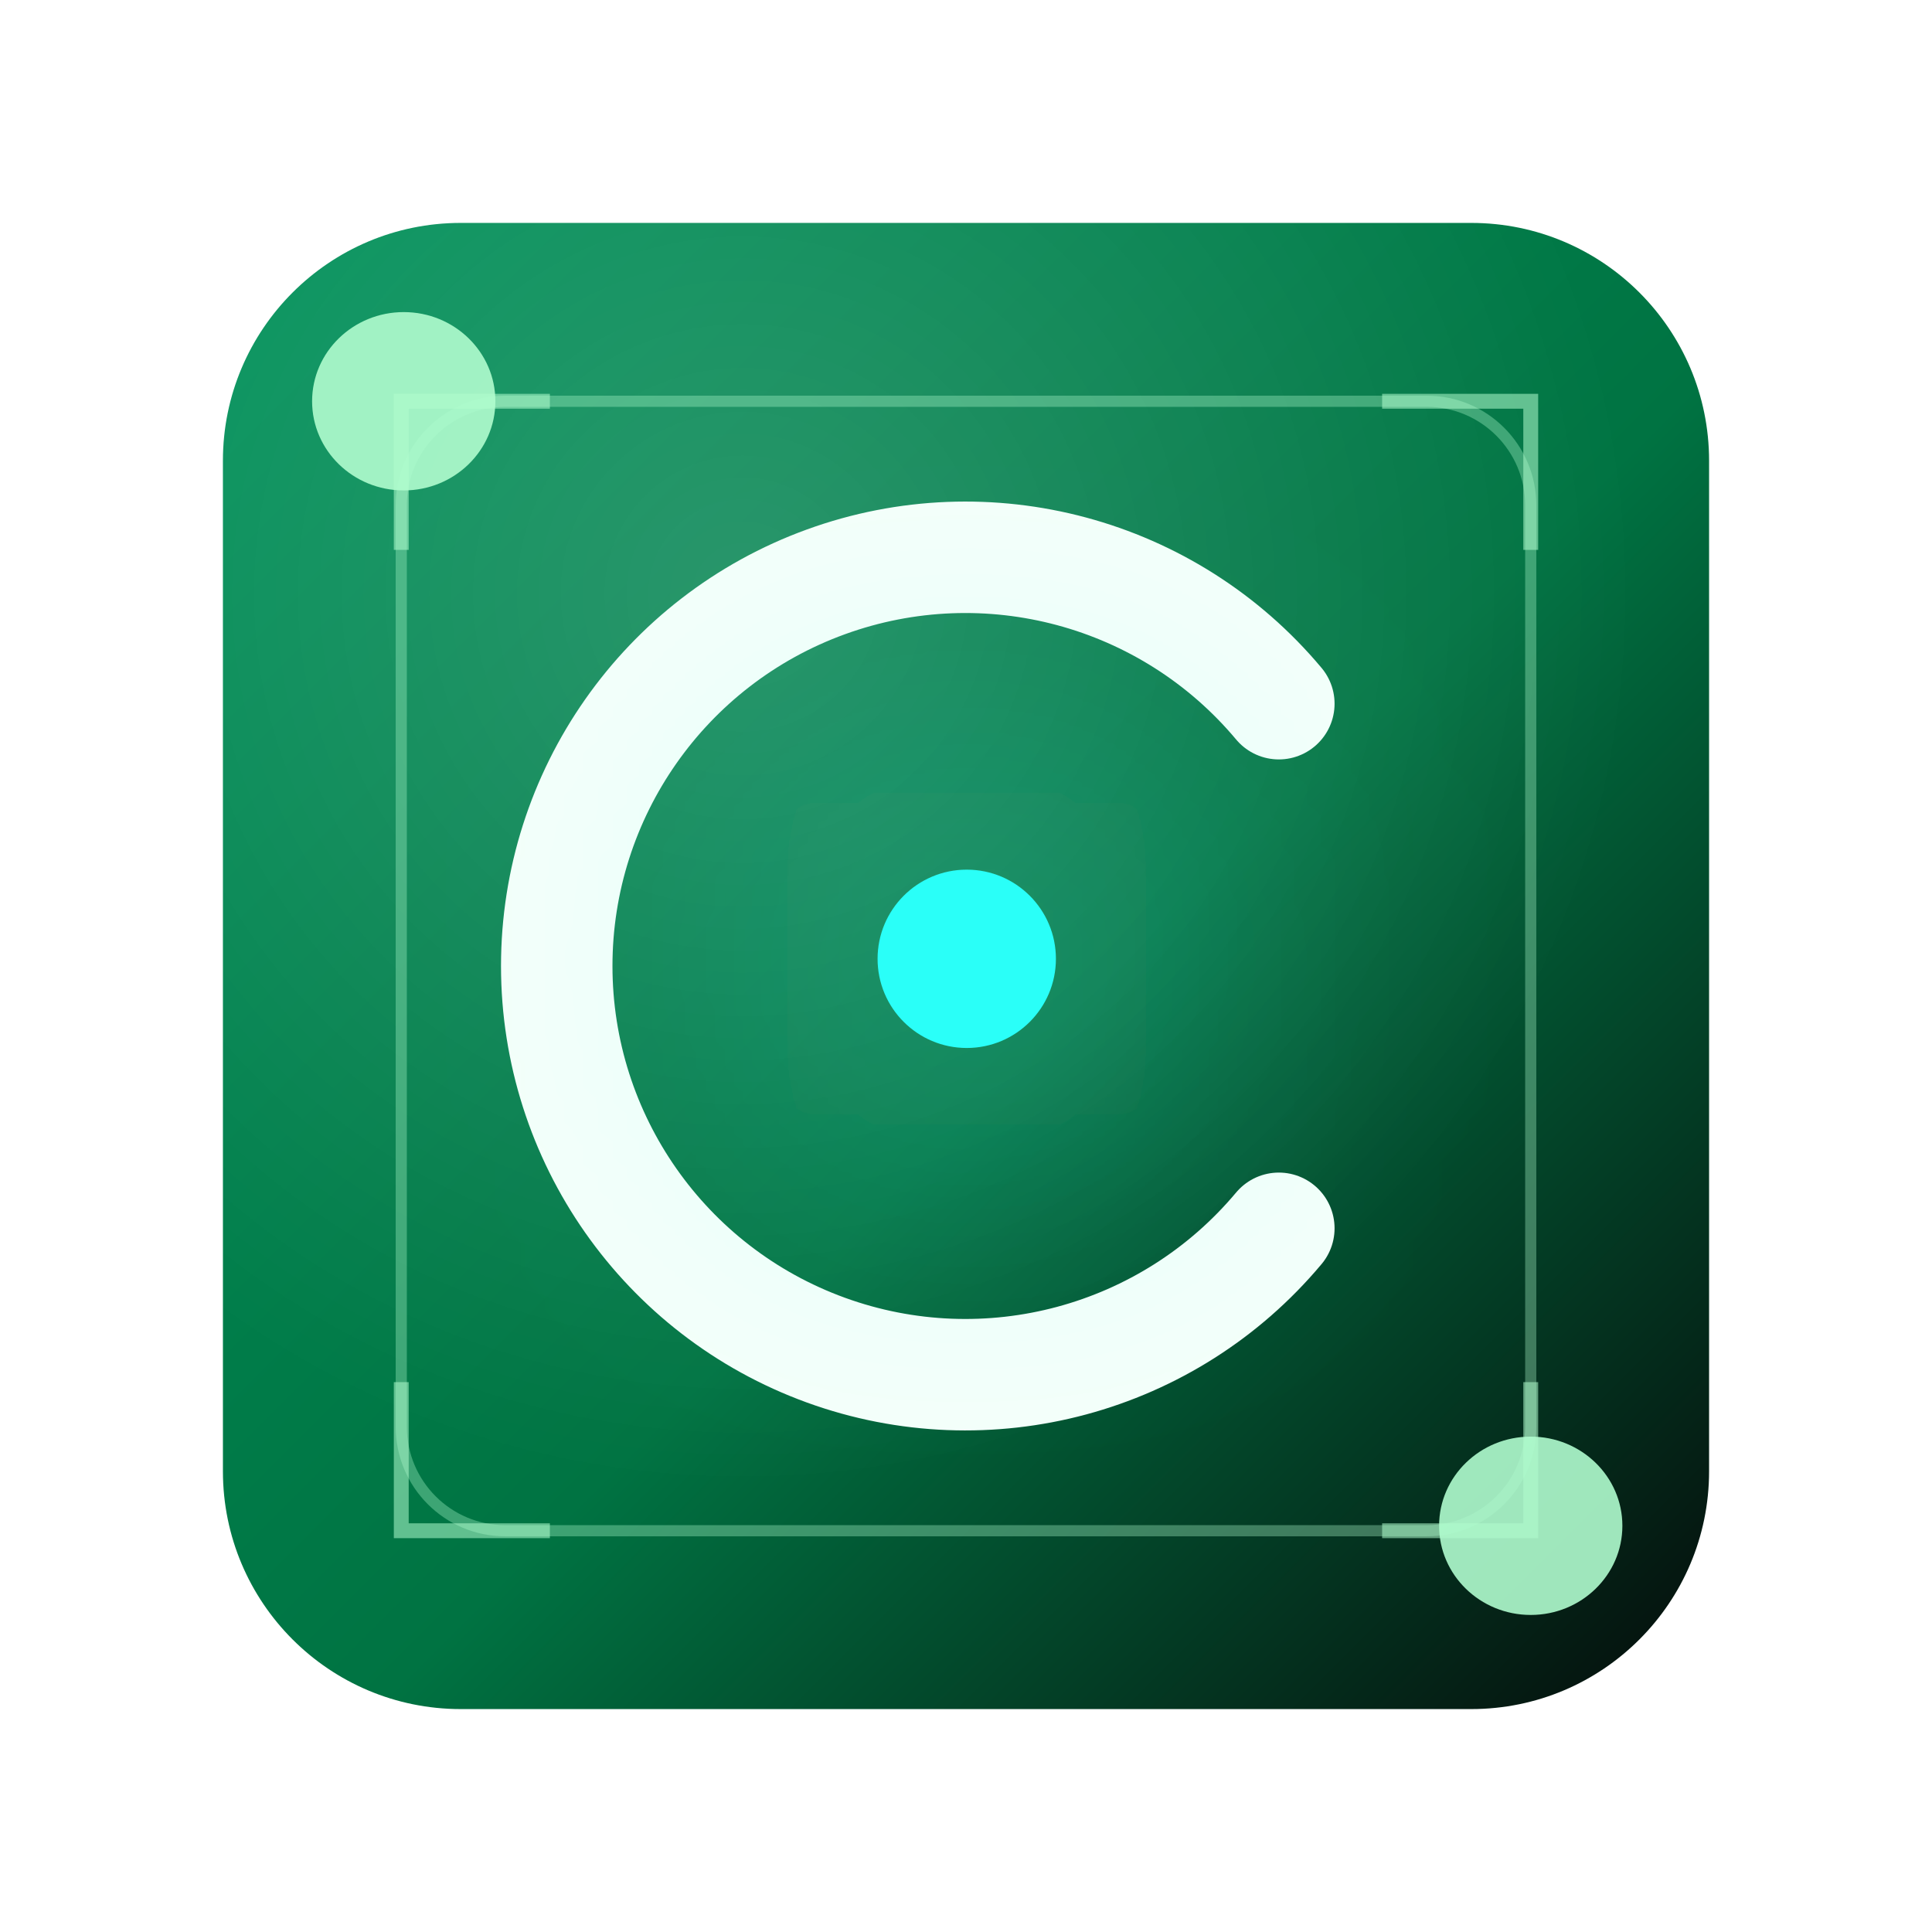
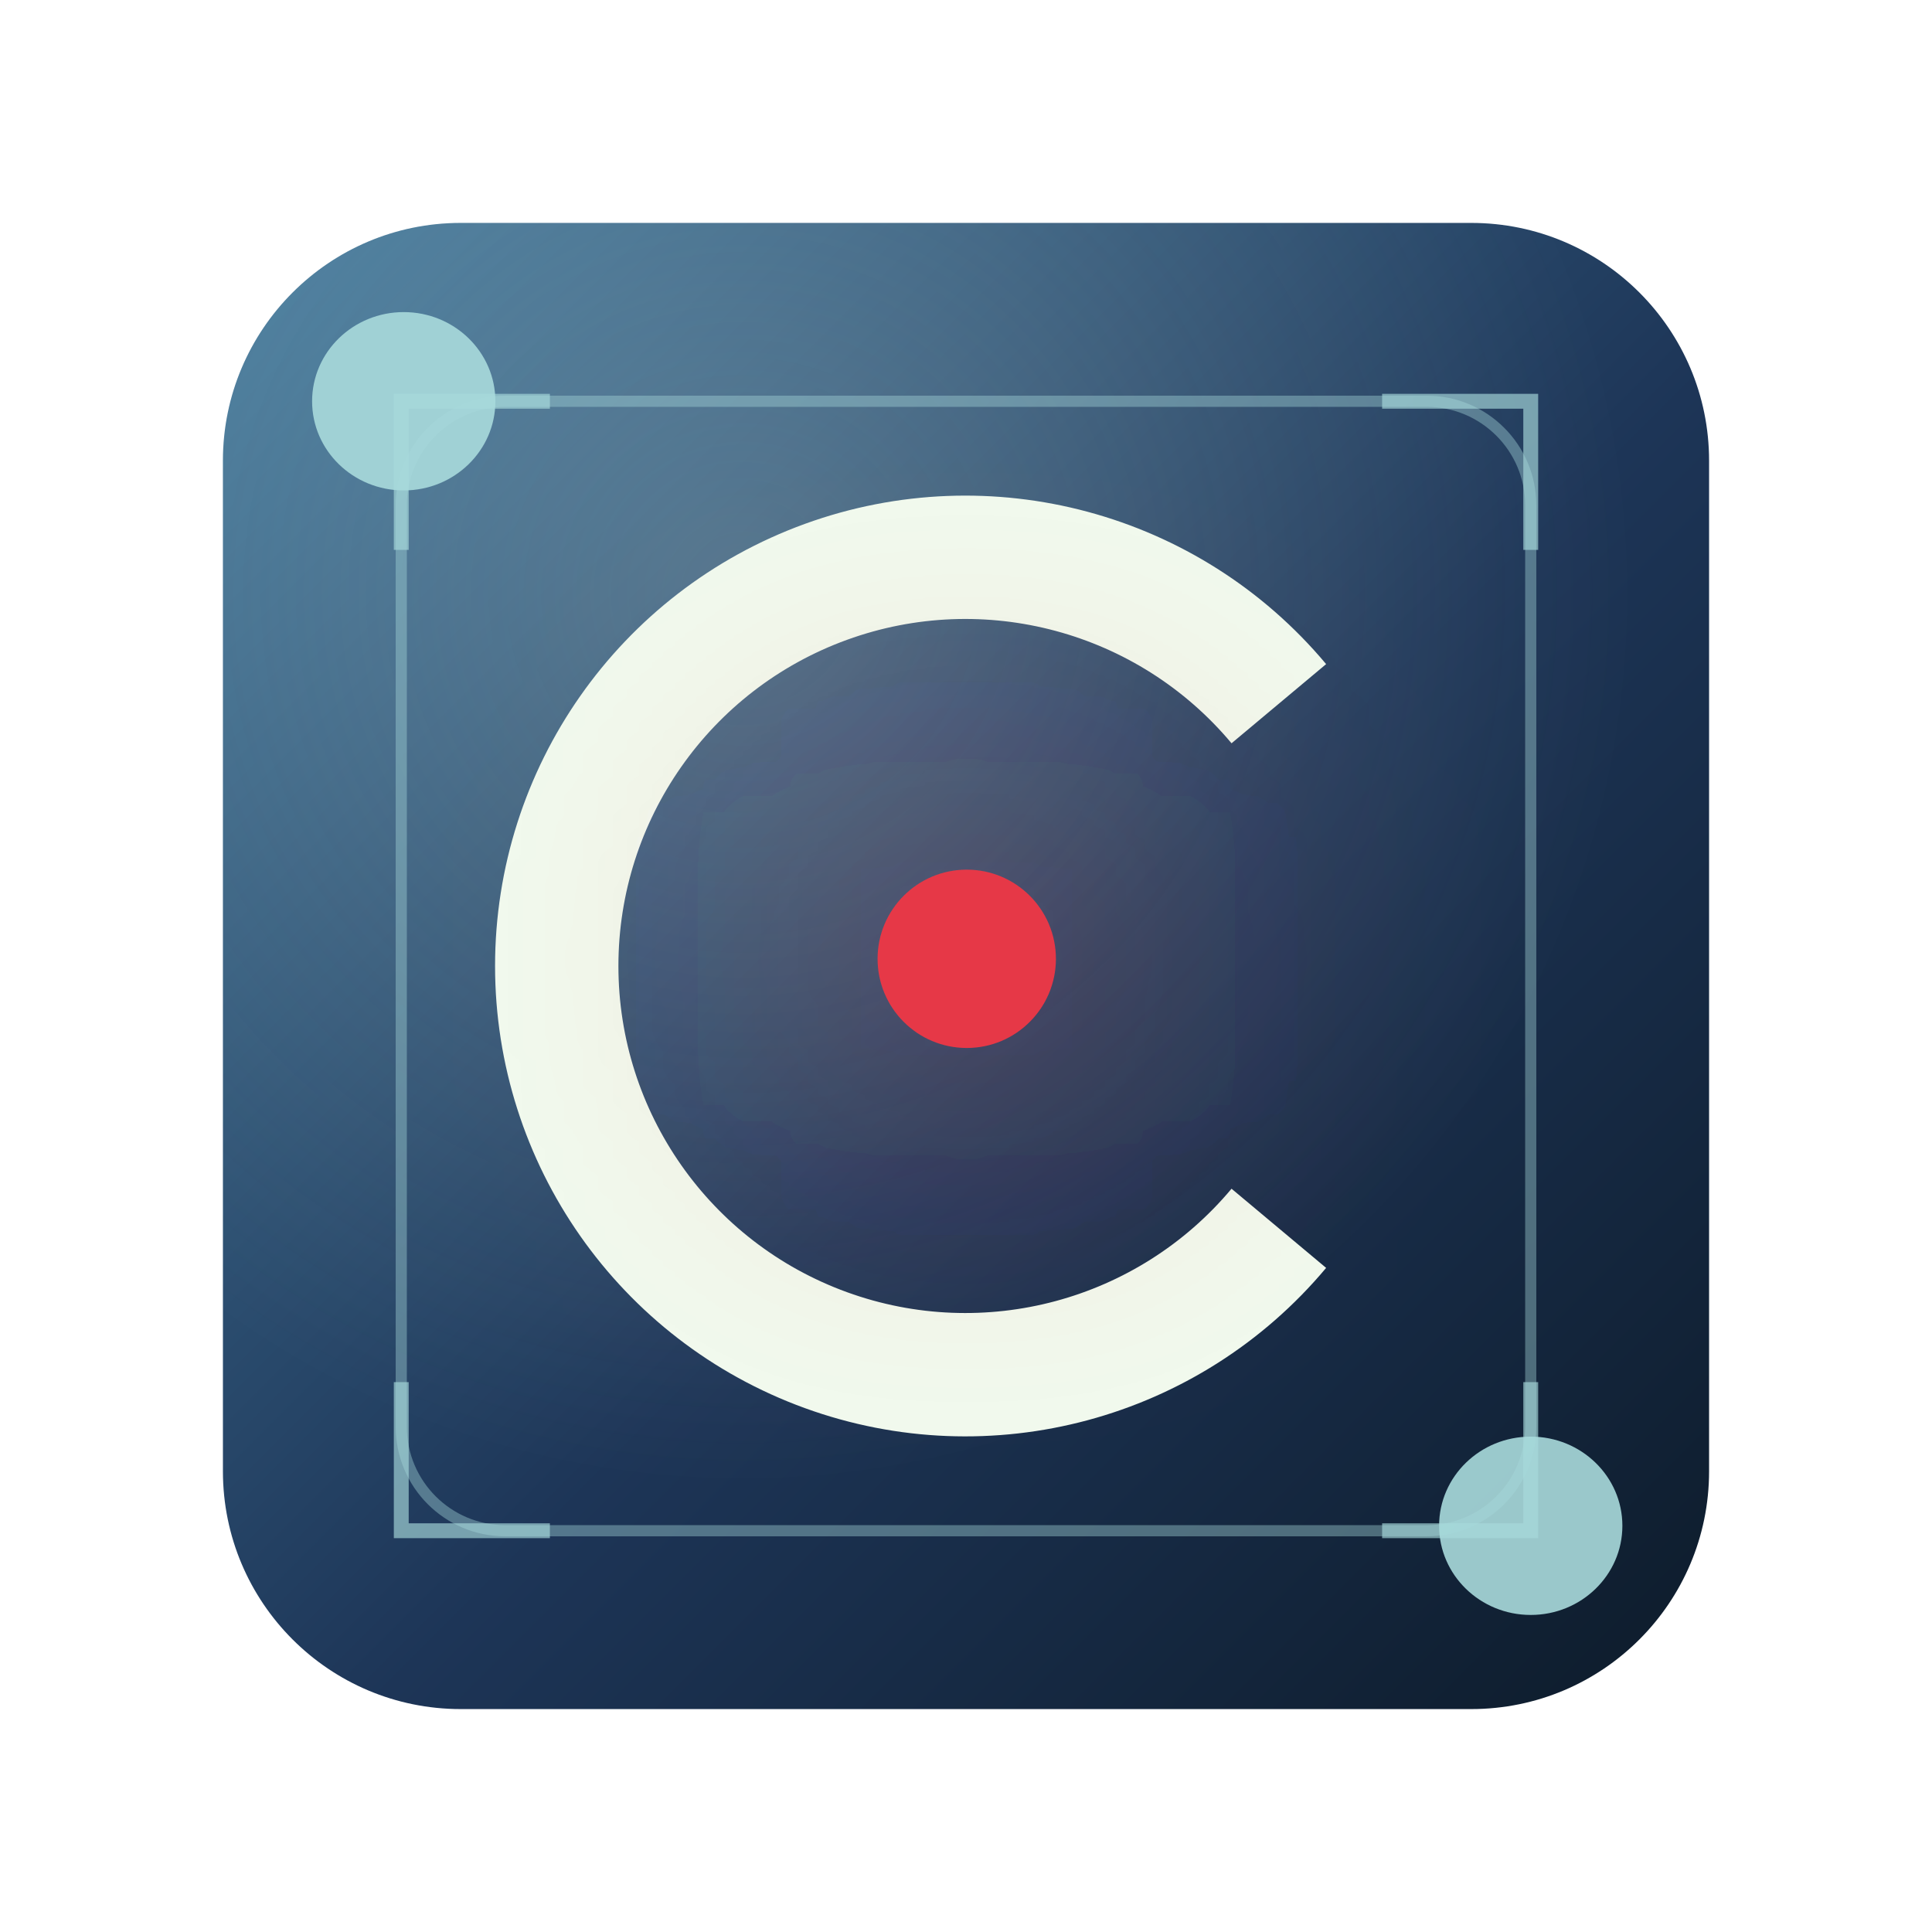
<svg xmlns="http://www.w3.org/2000/svg" width="260" height="260" viewBox="0 0 260 260" version="1.1" id="svg11">
  <defs id="defs6">
    <linearGradient id="g" x1="30" y1="30" x2="230" y2="230" gradientUnits="userSpaceOnUse">
-       <stop offset="0%" stop-color="#00925A" id="stop1" />
-       <stop offset="55%" stop-color="#007342" id="stop2" />
-       <stop offset="100%" stop-color="#060B0A" id="stop3" />
+       <stop offset="0%" stop-color="#457B9D" id="stop1" />
+       <stop offset="55%" stop-color="#1D3557" id="stop2" />
+       <stop offset="100%" stop-color="#0D1B2A" id="stop3" />
    </linearGradient>
    <radialGradient id="h" cx="35%" cy="25%" r="60%">
-       <stop offset="0%" stop-color="#ffffff" stop-opacity="0.16" id="stop4" />
-       <stop offset="100%" stop-color="#ffffff" stop-opacity="0" id="stop5" />
+       <stop offset="0%" stop-color="#F1FAEE" stop-opacity="0.20" id="stop4" />
+       <stop offset="100%" stop-color="#F1FAEE" stop-opacity="0" id="stop5" />
    </radialGradient>
    <filter id="glow" x="-2.658" y="-2.575" width="6.317" height="6.15">
      <feGaussianBlur stdDeviation="26.583 25.75" result="b" id="feGaussianBlur5" />
      <feMerge id="feMerge6">
        <feMergeNode in="b" id="feMergeNode5" />
        <feMergeNode in="SourceGraphic" id="feMergeNode6" />
      </feMerge>
    </filter>
  </defs>
  <rect x="30" y="30" width="200" height="200" rx="32" fill="url(#g)" id="rect6" />
  <rect x="30" y="30" width="200" height="200" rx="32" fill="url(#h)" id="rect7" />
-   <ellipse fill="#b0fcce" opacity="0.9" id="circle7" cy="54" cx="54.333" rx="12.333" ry="12" />
-   <ellipse fill="#b0fcce" opacity="0.9" id="circle7-5" cy="205.333" cx="206" rx="12.333" ry="12" />
-   <rect x="54" y="54" width="152" height="152" rx="14" fill="none" stroke="#B0FCCE" stroke-opacity="0.35" stroke-width="1.5" id="rect8" />
-   <polyline points="54,74 54,54 74,54" fill="none" stroke="#B0FCCE" stroke-opacity="0.55" stroke-width="2" id="polyline8" />
-   <polyline points="186,54 206,54 206,74" fill="none" stroke="#B0FCCE" stroke-opacity="0.55" stroke-width="2" id="polyline9" />
-   <polyline points="54,186 54,206 74,206" fill="none" stroke="#B0FCCE" stroke-opacity="0.55" stroke-width="2" id="polyline10" />
-   <polyline points="186,206 206,206 206,186" fill="none" stroke="#B0FCCE" stroke-opacity="0.55" stroke-width="2" id="polyline11" />
-   <path d="M172.1,165.3 A55,55 0 1 1 172.1,94.7" fill="none" stroke="#F4FFFA" stroke-width="15" stroke-linecap="round" id="path11" />
-   <circle cx="130.1" cy="129.033" r="12" fill="#2bfff8" filter="url(#glow)" id="circle11" />
+   <ellipse fill="#A8DADC" opacity="0.9" id="circle7" cy="54" cx="54.333" rx="12.333" ry="12" />
+   <ellipse fill="#A8DADC" opacity="0.9" id="circle7-5" cy="205.333" cx="206" rx="12.333" ry="12" />
+   <rect x="54" y="54" width="152" height="152" rx="14" fill="none" stroke="#A8DADC" stroke-opacity="0.40" stroke-width="1.5" id="rect8" />
+   <polyline points="54,74 54,54 74,54" fill="none" stroke="#A8DADC" stroke-opacity="0.65" stroke-width="2" id="polyline8" />
+   <polyline points="186,54 206,54 206,74" fill="none" stroke="#A8DADC" stroke-opacity="0.65" stroke-width="2" id="polyline9" />
+   <polyline points="54,186 54,206 74,206" fill="none" stroke="#A8DADC" stroke-opacity="0.65" stroke-width="2" id="polyline10" />
+   <polyline points="186,206 206,206 206,186" fill="none" stroke="#A8DADC" stroke-opacity="0.65" stroke-width="2" id="polyline11" />
+   <path d="M172.1,165.3 A55,55 0 1 1 172.1,94.7" fill="none" stroke="#F1FAEE" stroke-width="15" stroke-linecap="round" id="path11" style="stroke-linecap:butt;stroke-width:16.6;stroke-dasharray:none" />
+   <circle cx="130.1" cy="129.033" r="12" fill="#E63946" filter="url(#glow)" id="circle11" style="paint-order:markers fill stroke;stroke-width:174.467;stroke-dasharray:none" />
</svg>
